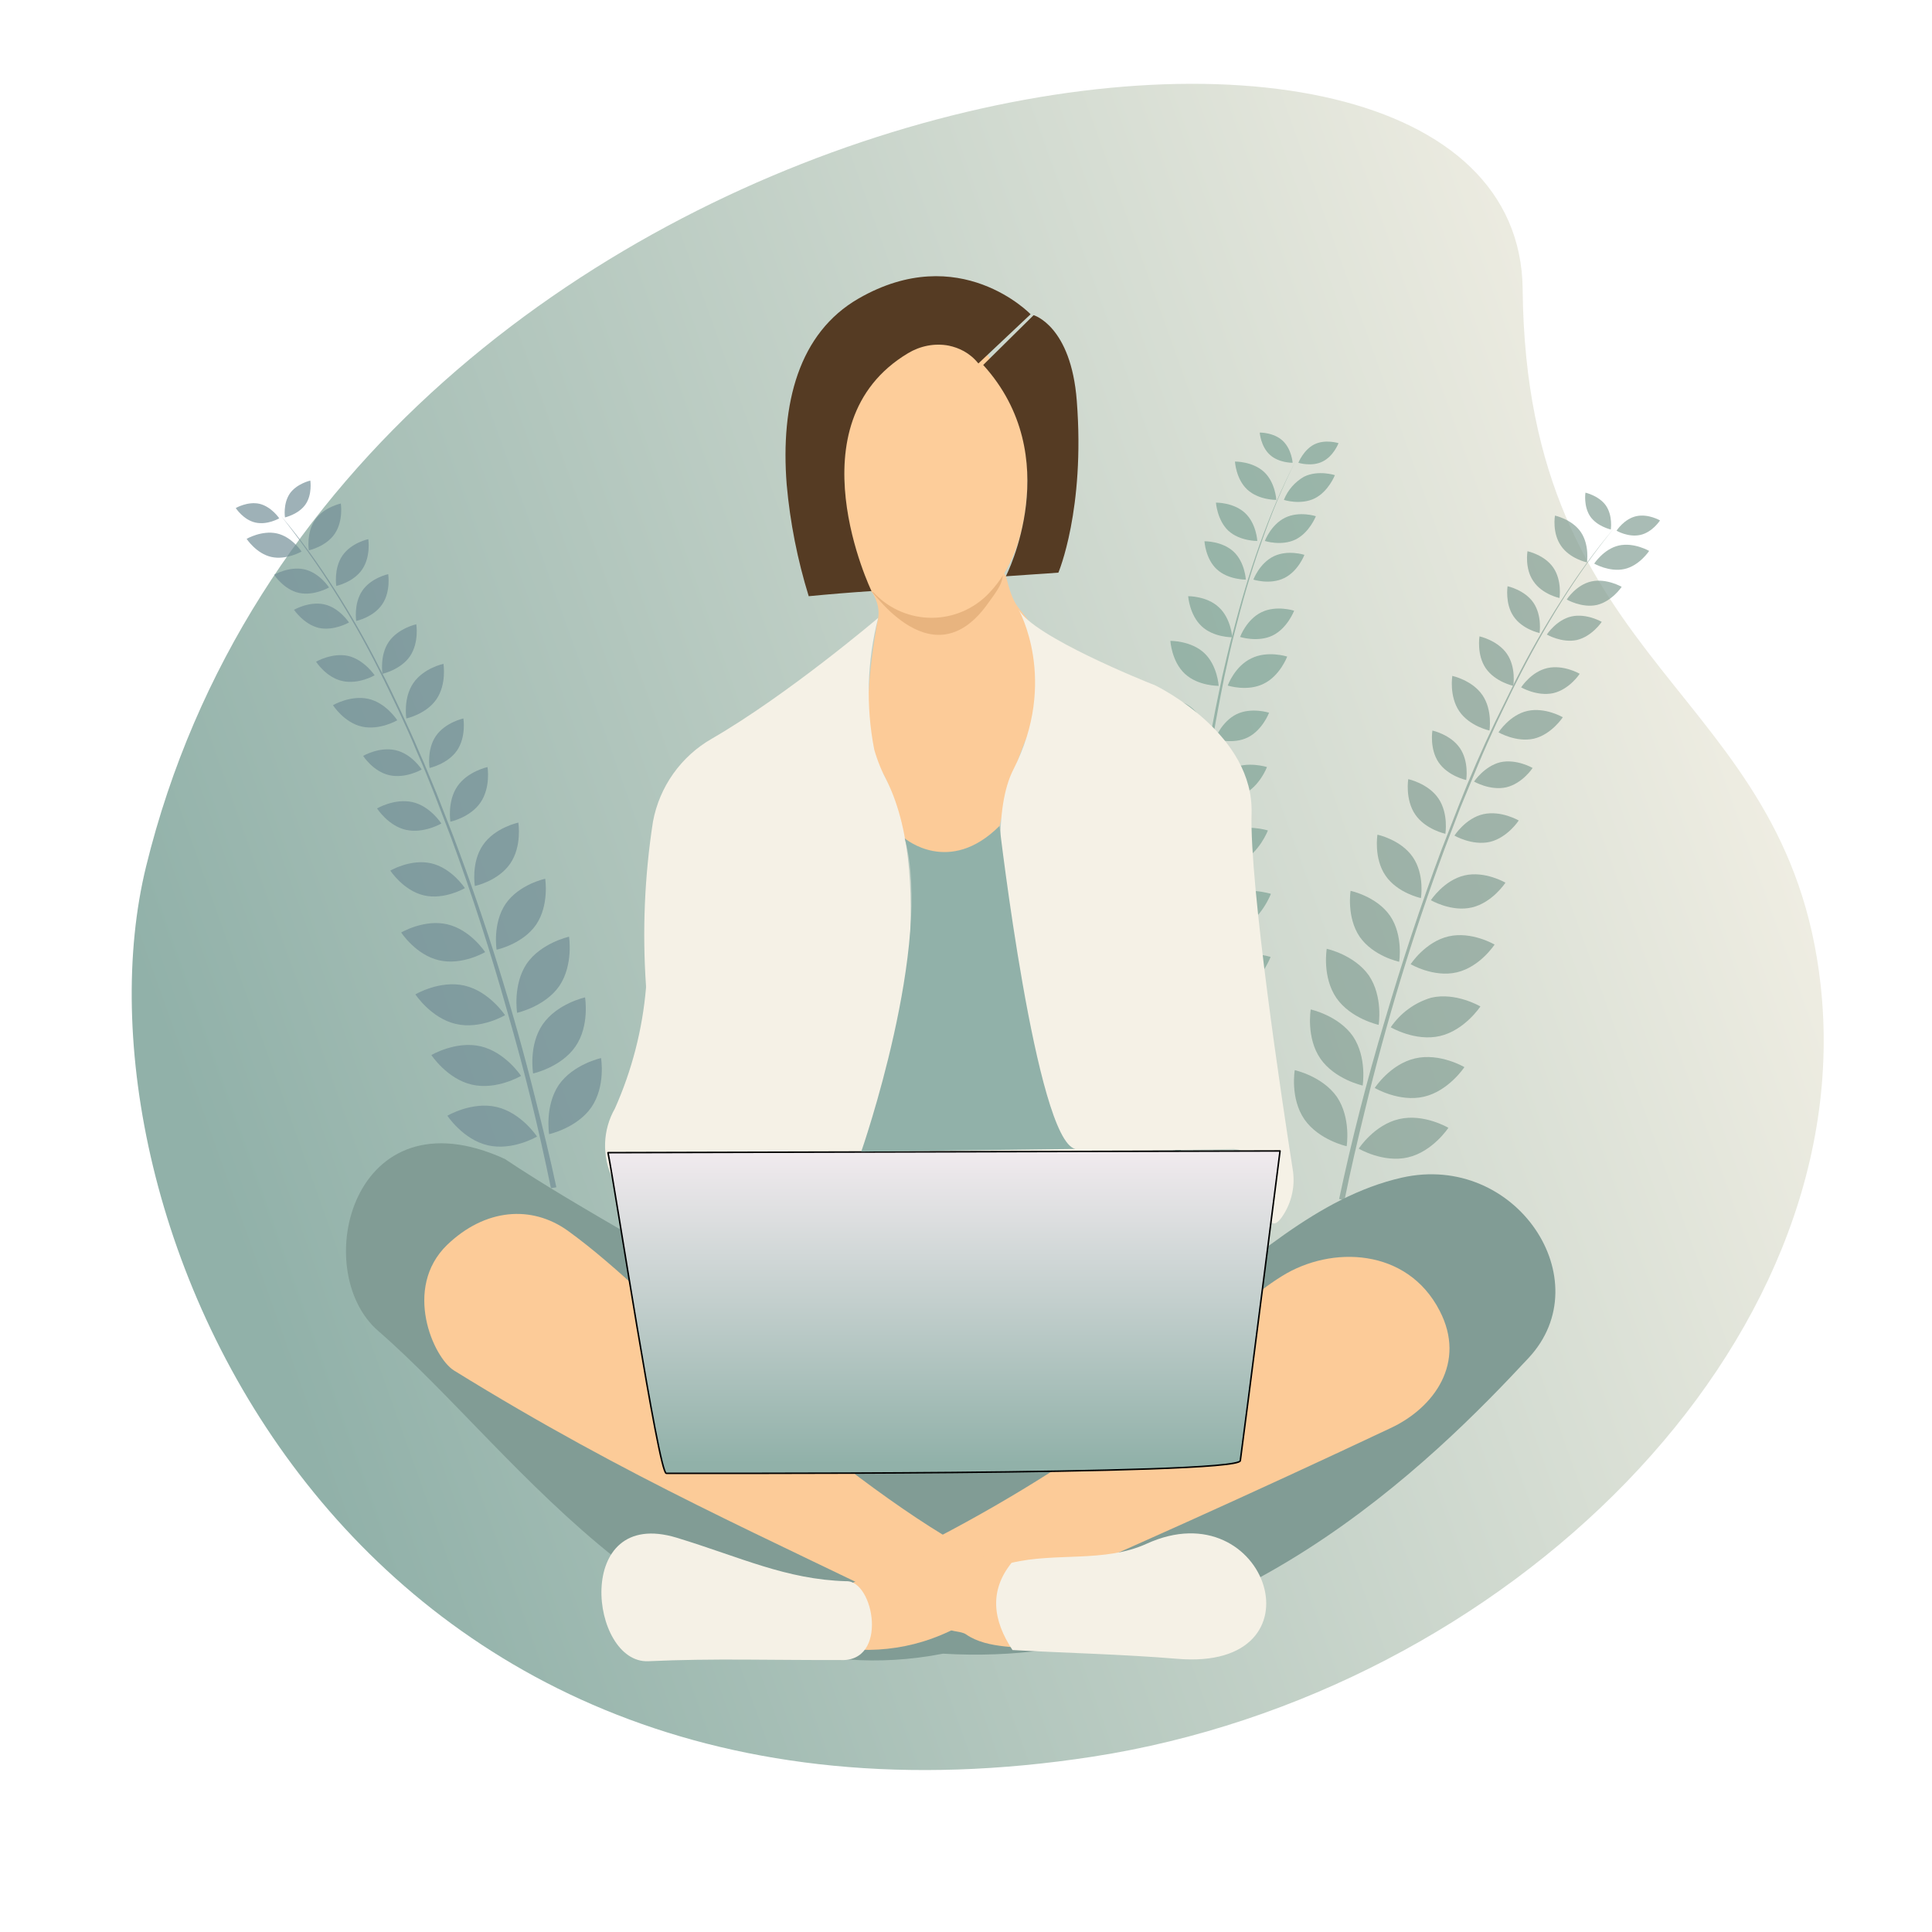
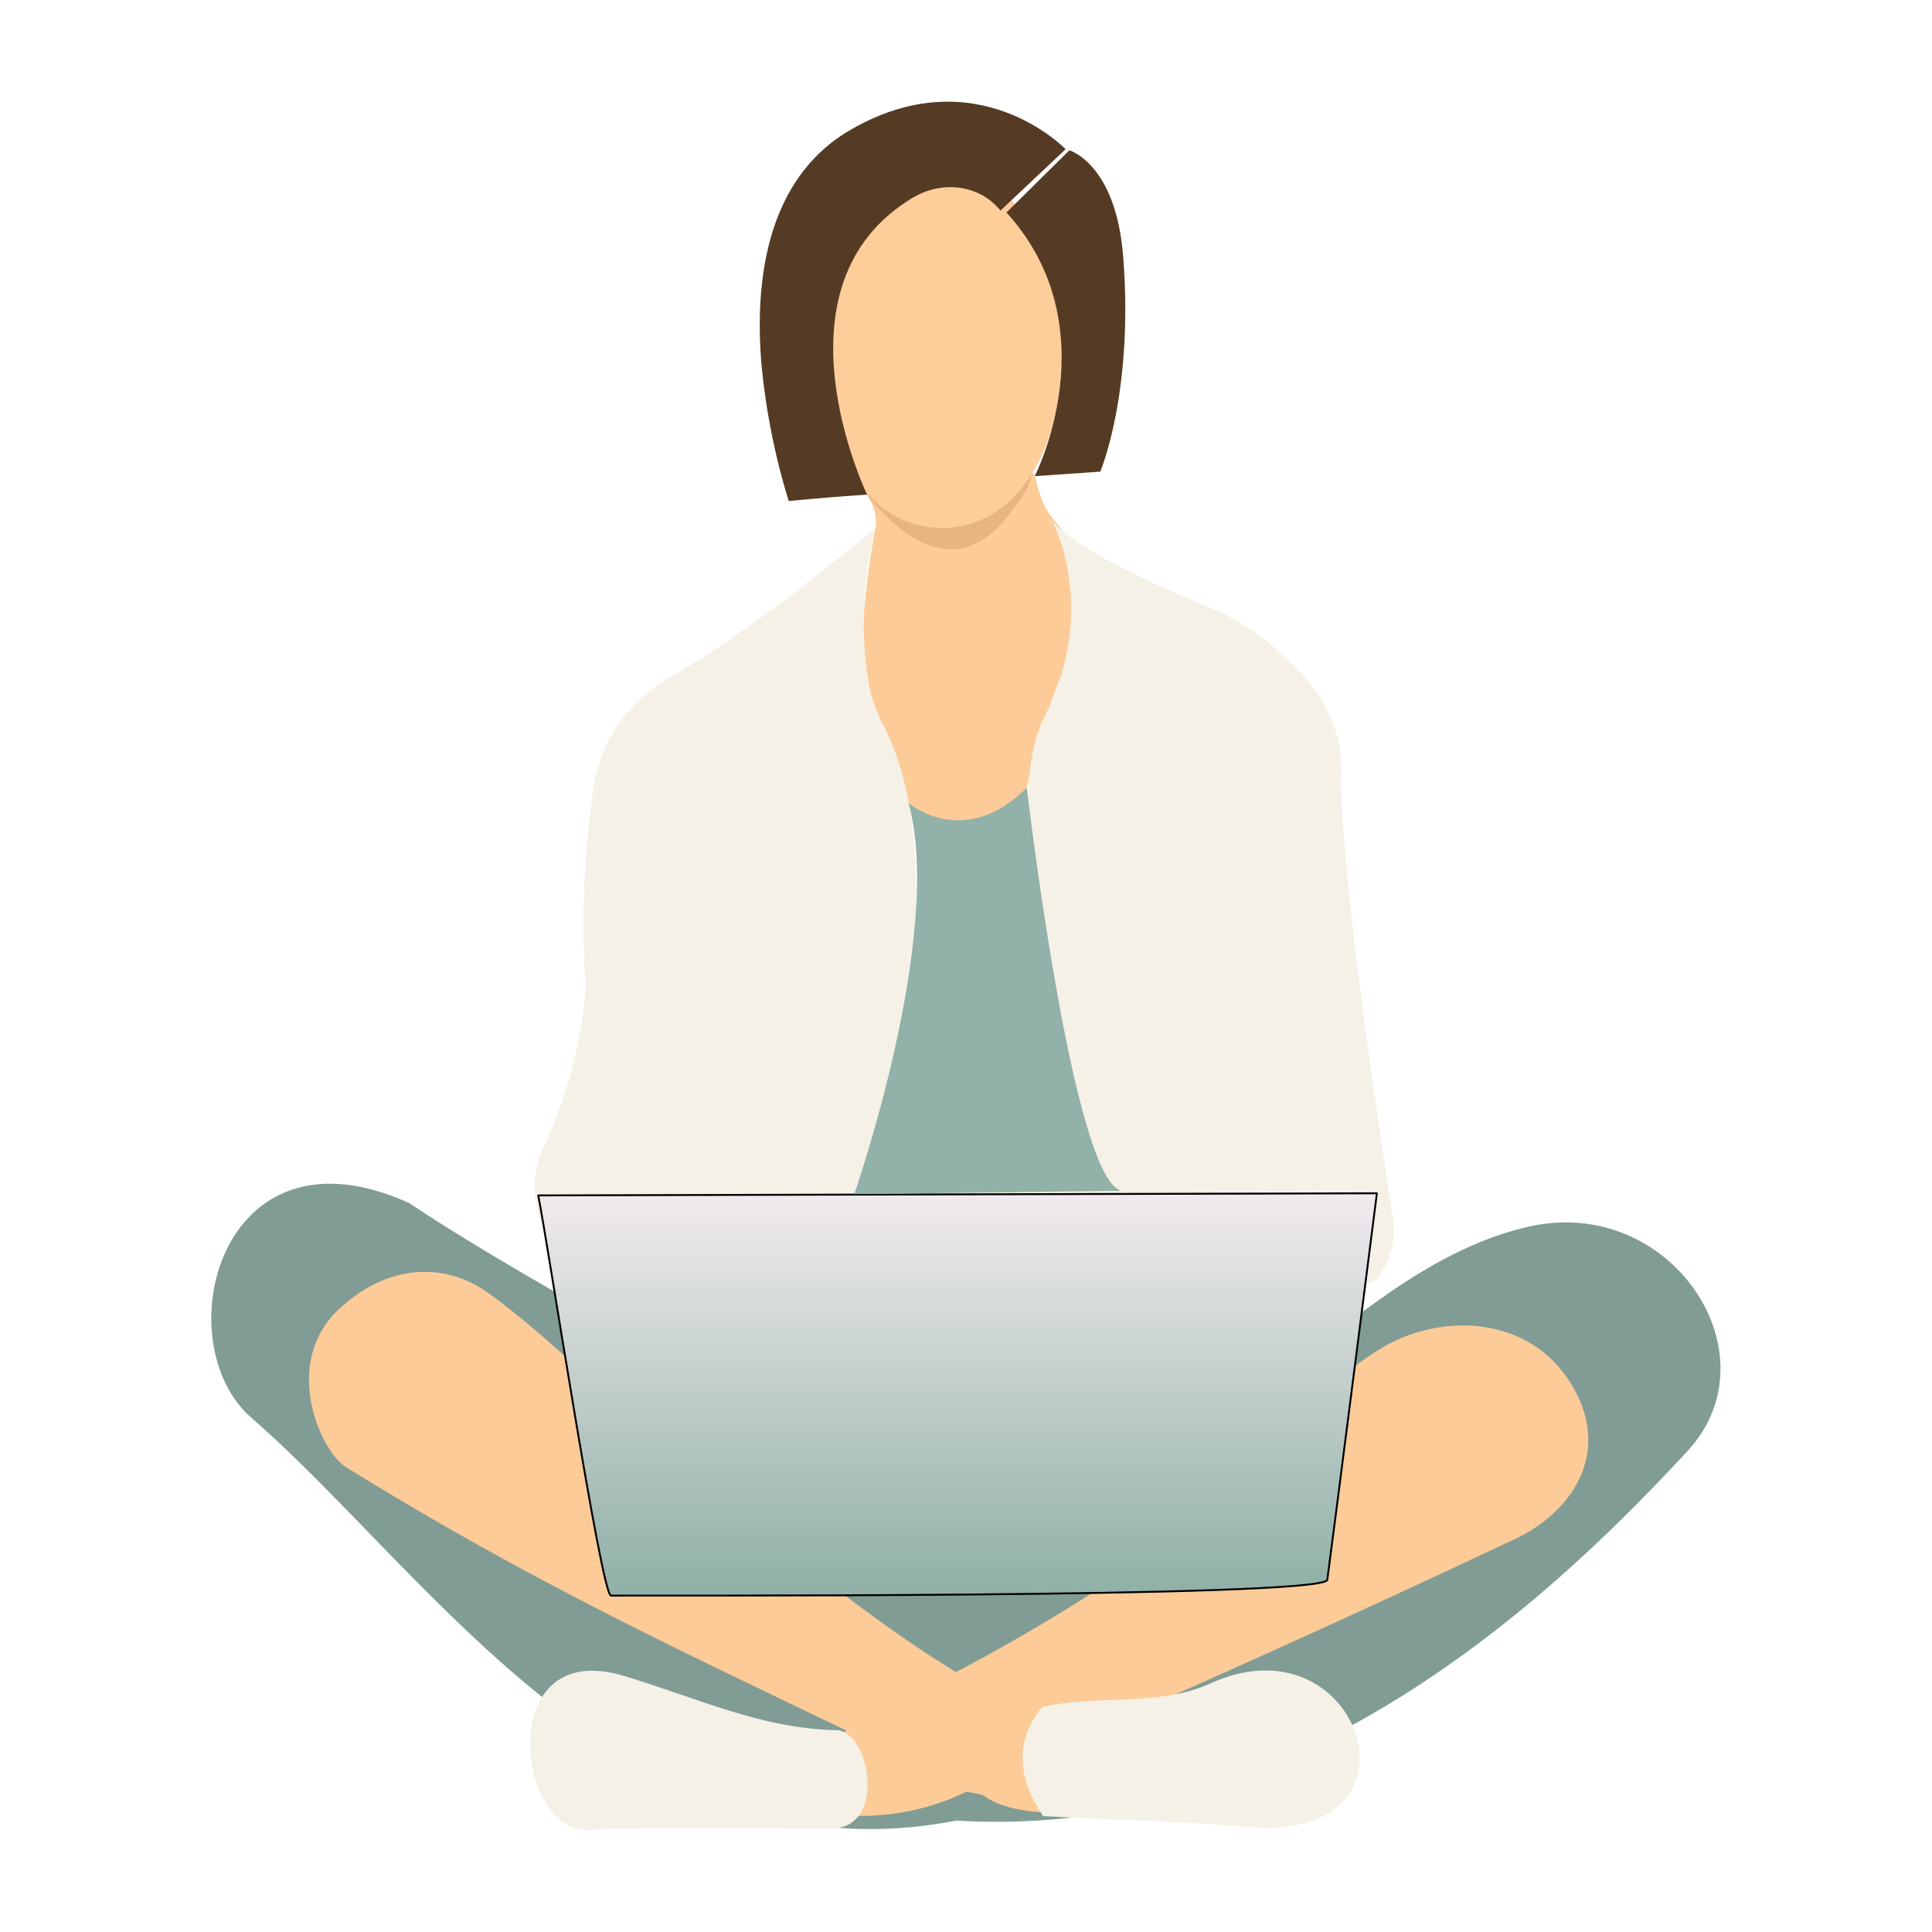
- <svg xmlns="http://www.w3.org/2000/svg" width="100%" height="100%" version="1.1" viewBox="0 0 640 640" xml:space="preserve" style="fill-rule:evenodd;clip-rule:evenodd;stroke-linejoin:round;stroke-miterlimit:2">
-   <path d="M48.4,287C113.6,21 503.1,-35.7 504.4,95.8C505.6,222.5 592.1,227.3 603.1,326.2C616.4,445.7 498.7,560.7 362.1,581.9C113.7,620.3 20.5,400.8 48.4,287Z" style="fill:url(#_Linear1)" />
-   <path d="M209.4,390C209.4,390 209.6,404.8 219.3,412.4C219.3,412.4 214.9,385.8 240.7,385.7C267,385.6 222.1,376.1 209.4,390Z" style="fill:#fdcd9a;fill-rule:nonzero" />
-   <path d="M290.9,204.7C290.9,204.7 283.3,242.7 290.9,253.6C295,259.6 296.9,266.9 297.8,272.3C299.027,280.601 306.226,286.814 314.617,286.814C316.589,286.814 318.546,286.471 320.4,285.8C325.797,283.81 329.831,279.211 331.1,273.6C333.4,263.8 338.2,245.4 343.7,237.6C346.1,234.3 347,230.1 346.7,226.1C346.416,220.097 345.026,214.198 342.6,208.7C338,200.5 336.2,202.8 333.4,191.5C330.7,180.3 285.1,191.2 285.3,191.5C285.3,191.9 292.1,197.7 290.9,204.7Z" style="fill:#fccb98;fill-rule:nonzero" />
-   <path d="M288.7,196.2C286.7,191.8 307.7,226.7 326.9,200.4C331.2,194.5 332.3,193.1 332.3,188.6L332.3,189.6L288.7,196.2Z" style="fill:#e8b47f;fill-rule:nonzero" />
-   <path d="M290,196.9C281.3,188.3 274,172.4 279.7,143.3L280.6,140C282.6,133.8 290,114 305.4,107.1C323.8,98.9 337.8,136.4 339.5,146.5C340.8,154.2 342.7,180.7 327.7,196.4C322.75,201.666 315.836,204.657 308.609,204.657C301.622,204.657 294.918,201.862 290,196.9Z" style="fill:#fdcd9a;fill-rule:nonzero" />
-   <path d="M288.7,195.8C288.7,195.8 261.9,140.3 300.8,117C304.8,114.6 309.6,113.6 314.3,114.5C317.6,115.2 321.2,116.8 324.1,120.4L341.4,104.1C341.4,104.1 317.9,79.6 284.4,98.9C264.6,110.3 258.5,133.7 260.6,160.5C261.724,173.056 264.171,185.458 267.9,197.5C274.824,196.828 281.758,196.261 288.7,195.8Z" style="fill:#553b23;fill-rule:nonzero" />
-   <path d="M325.7,120.9L342.4,104.4C342.4,104.4 354.8,107.9 356.7,132.8C359.5,168.8 350.6,189.7 350.6,189.7L333.2,190.9C333.3,190.7 353.4,151.4 325.7,120.9Z" style="fill:#553b23;fill-rule:nonzero" />
-   <g opacity=".7">
-     <path d="M389.3,389.6C389.066,369.385 389.633,349.17 391,329C392.252,308.833 394.253,288.719 397,268.7L399.2,253.7C400.1,248.7 400.9,243.7 401.9,238.8C402.8,233.8 403.9,228.9 404.9,224C406.1,219.1 407.1,214.2 408.5,209.3C411,199.5 413.9,189.8 417.3,180.3C420.7,170.8 424.6,161.5 429.3,152.5C424.7,161.5 420.9,170.8 417.6,180.4C414.2,189.9 411.5,199.6 409,209.4C407.7,214.3 406.7,219.2 405.6,224.1C403.607,233.964 401.806,243.866 400.2,253.8L398.1,268.8C394.183,298.785 391.946,328.965 391.4,359.2C391.2,369.3 391.1,379.4 391.3,389.4L389.3,389.6Z" style="fill:#7da295;fill-rule:nonzero" />
-     <path d="M392,371.8C392,371.8 401,374.7 408.6,371C416.2,367.3 419.5,358.5 419.5,358.5C419.5,358.5 410.5,355.6 402.9,359.3C397.961,362.117 394.118,366.524 392,371.8Z" style="fill:#7da295;fill-rule:nonzero" />
-     <path d="M365.6,351.1C365.6,351.1 375,351 381.2,356.7C387.4,362.4 387.9,371.9 387.9,371.9C387.9,371.9 378.5,372 372.3,366.3C366.1,360.6 365.6,351.1 365.6,351.1Z" style="fill:#7da295;fill-rule:nonzero" />
-     <path d="M392.7,351.1C392.7,351.1 401.7,354 409.3,350.3C416.9,346.6 420.2,337.8 420.2,337.8C420.2,337.8 411.2,334.9 403.6,338.6C398.641,341.392 394.791,345.807 392.7,351.1Z" style="fill:#7da295;fill-rule:nonzero" />
-     <path d="M366.3,330.4C366.3,330.4 375.7,330.3 381.9,336C388.1,341.7 388.6,351.2 388.6,351.2C388.6,351.2 379.2,351.3 373,345.6C369.1,341.446 366.735,336.081 366.3,330.4Z" style="fill:#7da295;fill-rule:nonzero" />
-     <path d="M393.4,330.3C393.4,330.3 402.4,333.2 410,329.5C417.6,325.8 420.9,317 420.9,317C420.9,317 411.9,314.1 404.3,317.8C399.341,320.592 395.491,325.007 393.4,330.3Z" style="fill:#7da295;fill-rule:nonzero" />
-     <path d="M367,309.6C367,309.6 376.4,309.5 382.6,315.2C388.8,320.9 389.3,330.4 389.3,330.4C389.3,330.4 379.9,330.5 373.7,324.8C367.6,319 367,309.6 367,309.6Z" style="fill:#7da295;fill-rule:nonzero" />
-     <path d="M395.3,308.5C395.3,308.5 403.7,311.2 410.8,307.8C417.9,304.4 421,296.1 421,296.1C421,296.1 412.6,293.4 405.5,296.8C400.837,299.386 397.227,303.528 395.3,308.5Z" style="fill:#7da295;fill-rule:nonzero" />
-     <path d="M370.6,289.2C370.6,289.2 379.4,289.1 385.2,294.5C391,299.9 391.5,308.7 391.5,308.7C391.5,308.7 382.7,308.8 376.9,303.4C371.1,298 370.6,289.2 370.6,289.2Z" style="fill:#7da295;fill-rule:nonzero" />
-     <path d="M397.1,286.3C397.1,286.3 404.6,288.7 410.9,285.6C417.2,282.5 420,275.1 420,275.1C420,275.1 412.5,272.7 406.2,275.8C399.9,278.9 397.1,286.3 397.1,286.3Z" style="fill:#7da295;fill-rule:nonzero" />
-     <path d="M375.1,269C375.1,269 383,268.9 388.1,273.7C393.2,278.5 393.7,286.4 393.7,286.4C393.7,286.4 385.8,286.5 380.7,281.7C375.5,276.9 375.1,269 375.1,269Z" style="fill:#7da295;fill-rule:nonzero" />
-     <path d="M400,263.7C400,263.7 406.5,265.8 411.9,263.1C417.3,260.5 419.7,254.1 419.7,254.1C419.7,254.1 413.2,252 407.8,254.7C402.4,257.4 400,263.7 400,263.7Z" style="fill:#7da295;fill-rule:nonzero" />
-     <path d="M381,248.8C381,248.8 387.8,248.7 392.2,252.8C396.6,256.9 397,263.7 397,263.7C397,263.7 390.2,263.8 385.8,259.7C381.4,255.6 381,248.8 381,248.8Z" style="fill:#7da295;fill-rule:nonzero" />
-     <path d="M402.5,244.8C402.5,244.8 408.4,246.7 413.3,244.3C418.2,241.9 420.4,236.1 420.4,236.1C420.4,236.1 414.5,234.2 409.6,236.6C404.6,239.1 402.5,244.8 402.5,244.8Z" style="fill:#7da295;fill-rule:nonzero" />
-     <path d="M385.2,231.3C385.2,231.3 391.4,231.2 395.4,235C399.4,238.8 399.8,244.9 399.8,244.9C399.8,244.9 393.6,245 389.6,241.2C385.6,237.5 385.2,231.3 385.2,231.3Z" style="fill:#7da295;fill-rule:nonzero" />
-     <g>
-       <path d="M406.7,227.1C406.7,227.1 413.2,229.2 418.6,226.5C424,223.9 426.4,217.5 426.4,217.5C426.4,217.5 419.9,215.4 414.5,218.1C409,220.7 406.7,227.1 406.7,227.1Z" style="fill:#7da295;fill-rule:nonzero" />
-       <path d="M387.7,212.3C387.7,212.3 394.5,212.2 398.9,216.3C403.3,220.4 403.7,227.2 403.7,227.2C403.7,227.2 396.9,227.3 392.5,223.2C388.1,219.1 387.7,212.3 387.7,212.3Z" style="fill:#7da295;fill-rule:nonzero" />
-     </g>
-     <g>
-       <path d="M410.8,211C410.8,211 416.7,212.9 421.6,210.5C426.5,208.1 428.7,202.3 428.7,202.3C428.7,202.3 422.8,200.4 417.9,202.8C412.9,205.2 410.8,211 410.8,211Z" style="fill:#7da295;fill-rule:nonzero" />
-       <path d="M393.6,197.5C393.6,197.5 399.8,197.4 403.8,201.2C407.8,204.9 408.2,211.1 408.2,211.1C408.2,211.1 402,211.2 398,207.4C394,203.6 393.6,197.5 393.6,197.5Z" style="fill:#7da295;fill-rule:nonzero" />
-     </g>
-     <g>
-       <path d="M415.2,192C415.2,192 420.7,193.8 425.4,191.5C430.1,189.2 432.1,183.8 432.1,183.8C432.1,183.8 426.6,182 421.9,184.3C417.2,186.6 415.2,192 415.2,192Z" style="fill:#7da295;fill-rule:nonzero" />
-       <path d="M399,179.3C399,179.3 404.8,179.2 408.6,182.7C412.4,186.2 412.7,192 412.7,192C412.7,192 406.9,192.1 403.1,188.6C399.3,185.1 399,179.3 399,179.3Z" style="fill:#7da295;fill-rule:nonzero" />
-     </g>
-     <g>
-       <path d="M419,179.2C419,179.2 424.5,181 429.2,178.7C433.8,176.4 435.9,171 435.9,171C435.9,171 430.4,169.2 425.7,171.5C421,173.8 419,179.2 419,179.2Z" style="fill:#7da295;fill-rule:nonzero" />
-       <path d="M402.8,166.5C402.8,166.5 408.6,166.4 412.4,169.9C416.2,173.4 416.5,179.2 416.5,179.2C416.5,179.2 410.7,179.3 406.9,175.8C403.2,172.3 402.8,166.5 402.8,166.5Z" style="fill:#7da295;fill-rule:nonzero" />
-     </g>
-     <g>
-       <path d="M425.3,165.6C425.3,165.6 430.8,167.4 435.5,165.1C440.1,162.8 442.2,157.4 442.2,157.4C442.2,157.4 436.7,155.6 432,157.9C428.957,159.63 426.593,162.347 425.3,165.6Z" style="fill:#7da295;fill-rule:nonzero" />
-       <path d="M409.1,152.9C409.1,152.9 414.9,152.8 418.7,156.3C422.5,159.8 422.8,165.6 422.8,165.6C422.8,165.6 417,165.7 413.2,162.2C409.4,158.7 409.1,152.9 409.1,152.9Z" style="fill:#7da295;fill-rule:nonzero" />
-     </g>
-     <g>
-       <path d="M430.1,153.3C430.1,153.3 434.5,154.7 438.1,152.9C441.8,151.1 443.4,146.8 443.4,146.8C443.4,146.8 439,145.4 435.4,147.2C431.8,149 430.1,153.3 430.1,153.3Z" style="fill:#7da295;fill-rule:nonzero" />
-       <path d="M417.3,143.3C417.3,143.3 421.9,143.2 424.9,146C427.9,148.8 428.2,153.3 428.2,153.3C428.2,153.3 423.6,153.4 420.6,150.6C417.6,147.8 417.3,143.3 417.3,143.3Z" style="fill:#7da295;fill-rule:nonzero" />
-     </g>
+ <svg xmlns="http://www.w3.org/2000/svg" width="100%" height="100%" viewBox="0 0 2667 2667" version="1.1" xml:space="preserve" style="fill-rule:evenodd;clip-rule:evenodd;stroke-linejoin:round;stroke-miterlimit:2;">
+   <g>
+     <path d="M784.589,1692.66c0,-0 1.04,76.961 51.481,116.482c0,0 -22.88,-138.323 111.283,-138.843c136.763,-0.52 -96.722,-49.921 -162.764,22.361Z" style="fill:#fdcd9a;fill-rule:nonzero;" />
+     <path d="M1208.4,729.076c-0,-0 -39.521,197.604 -0,254.286c21.32,31.2 31.201,69.161 35.881,97.242c6.38,43.166 43.816,75.474 87.45,75.474c10.255,0 20.431,-1.783 30.072,-5.273c28.065,-10.348 49.043,-34.263 55.642,-63.441c11.96,-50.961 36.92,-146.643 65.521,-187.204c12.48,-17.161 17.16,-39.001 15.6,-59.802c-1.476,-31.216 -8.705,-61.891 -21.32,-90.482c-23.921,-42.641 -33.281,-30.68 -47.841,-89.442c-14.04,-58.241 -251.166,-1.56 -250.126,0c0,2.08 35.361,32.241 29.121,68.642Z" style="fill:#fccb98;fill-rule:nonzero;" />
+     <path d="M1196.96,684.875c-10.401,-22.881 98.802,158.604 198.644,21.84c22.361,-30.68 28.081,-37.96 28.081,-61.361l-0,5.2l-226.725,34.321Z" style="fill:#e8b47f;fill-rule:nonzero;" />
+     <path d="M1203.72,688.515c-45.241,-44.721 -83.202,-127.403 -53.561,-278.726l4.68,-17.161c10.4,-32.24 48.881,-135.203 128.963,-171.084c95.682,-42.641 168.483,152.364 177.324,204.885c6.76,40.041 16.64,177.844 -61.362,259.486c-25.74,27.384 -61.694,42.937 -99.275,42.937c-36.334,0 -71.195,-14.534 -96.769,-40.337Z" style="fill:#fdcd9a;fill-rule:nonzero;" />
+     <path d="M1196.96,682.795c-0,-0 -139.364,-288.607 62.921,-409.769c20.8,-12.481 45.761,-17.681 70.202,-13.001c17.16,3.64 35.88,11.961 50.961,30.681l89.962,-84.762c-0,0 -122.203,-127.403 -296.407,-27.041c-102.962,59.282 -134.683,180.965 -123.763,320.328c5.845,65.292 18.57,129.784 37.961,192.404c36.006,-3.494 72.063,-6.443 108.163,-8.84Z" style="fill:#553b23;fill-rule:nonzero;" />
+     <path d="M1389.36,293.306l86.842,-85.802c-0,0 64.481,18.201 74.362,147.683c14.56,187.205 -31.721,295.887 -31.721,295.887l-90.482,6.24c0.52,-1.04 105.042,-205.404 -39.001,-364.008Z" style="fill:#553b23;fill-rule:nonzero;" />
+     <path d="M1208.4,729.076c-0,-0 -156.004,132.603 -286.527,208.005c-53.14,30.436 -90.258,82.785 -101.402,143.003c-14.472,93.56 -18.481,188.442 -11.96,282.886l-0,3.12c-6.1,71.84 -24.207,142.151 -53.561,208.005c-21.082,36.874 -22.642,81.881 -4.161,120.123c3.849,7.795 11.82,12.75 20.515,12.75c5.439,0 10.707,-1.939 14.846,-5.47c50.993,-43.161 119.847,-59.068 184.604,-42.641l5.201,0.52l845.019,-15.6l7.8,1.04c12.48,4.68 43.681,22.88 48.881,93.602c3.12,44.201 16.12,37.961 27.561,20.8c15.902,-23.832 22.048,-52.89 17.16,-81.122c-18.2,-116.482 -74.362,-489.331 -70.722,-612.053c4.16,-134.684 -154.443,-215.285 -167.443,-221.525l-1.56,-0.52c-13.521,-5.201 -206.445,-82.682 -232.446,-129.483c0,-0 69.682,121.682 -8.84,275.606c-67.081,131.043 33.281,496.611 65.002,602.693c0.577,2.029 0.868,4.129 0.868,6.241c-0,12.485 -10.223,22.787 -22.709,22.88l-248.269,0c-12.267,0 -22.361,-10.093 -22.361,-22.36c0,-1.93 0.25,-3.854 0.744,-5.721c22.36,-96.202 94.642,-408.209 9.36,-582.933c-9.396,-17.524 -16.895,-36 -22.36,-55.121c-14.628,-75.136 -12.319,-152.597 6.76,-226.725Z" style="fill:#f5f1e6;fill-rule:nonzero;" />
+     <path d="M1320.2,2513.24c-454.49,87.882 -726.976,-342.167 -972.942,-555.892c-120.122,-104.003 -44.721,-416.01 217.885,-296.407c134.683,89.962 309.407,179.924 444.09,269.366l717.097,0c121.162,-89.442 237.645,-203.845 384.288,-237.125c196.565,-44.201 342.688,176.804 218.405,310.447c-160.683,172.644 -523.652,539.252 -1008.82,509.611Z" style="fill:#819c95;" />
+     <path d="M1904.17,1862.7c-105.563,65.521 -156.004,162.243 -260.526,243.885c-120.986,87.97 -249.195,165.551 -383.249,231.925c-33.801,9.881 -79.562,49.921 -113.363,59.802c-4.16,52.001 3.121,53.561 -1.04,105.562c83.993,11.082 169.108,-10.525 237.646,-60.321c237.526,-102.25 473.299,-208.52 707.216,-318.767c75.922,-35.361 131.043,-113.363 84.762,-202.285c-55.642,-108.163 -186.165,-112.843 -271.446,-59.801Z" style="fill:#fccb98;" />
+     <path d="M1142.36,2524.16c-109.722,0.52 -219.965,-3.121 -329.687,2.08c-101.402,4.68 -130.523,-267.286 48.881,-212.685c110.762,33.801 187.724,71.761 291.727,74.881c47.841,-2.08 73.841,140.924 -10.921,135.724Z" style="fill:#f5f1e6;" />
+     <path d="M673.827,1784.7c87.882,63.441 174.724,154.443 269.886,236.605c138.323,119.083 281.846,232.965 398.849,300.567c36.271,24.638 80.18,35.522 123.763,30.681c2.08,-0 -17.161,-0 20.28,-1.56c24.441,-1.04 49.921,37.96 60.321,59.801c10.921,23.401 19.241,19.76 29.641,43.161c17.161,36.401 -74.362,53.041 -76.442,52.521c-45.241,-5.72 -102.962,-0.52 -140.403,-26.52c-8.32,-5.721 -24.96,-4.161 -33.281,-10.401c-11.18,-7.919 -23.005,-14.877 -35.36,-20.8c-275.087,-136.243 -508.052,-234.525 -813.299,-423.29c-35.881,-22.36 -88.402,-141.963 -11.96,-216.325c65.521,-62.921 145.603,-69.161 208.005,-24.44Z" style="fill:#fccb98;" />
+     <path d="M1438.24,2356.71c76.442,-18.201 160.684,-0 232.445,-32.761c208.005,-95.162 311.487,219.965 53.041,198.124c-94.122,-7.8 -189.284,-9.88 -283.926,-15.08c-34.321,-52.001 -40.041,-102.442 -1.56,-150.283Z" style="fill:#f5f1e6;" />
+     <path d="M843.522,2202.62c-13,2.08 -88.053,-491.24 -100.534,-552.43l1157.72,-2.943c0,0 -60.373,474.142 -68.465,533.532c-3.499,25.673 -985.079,21.321 -988.719,21.841Z" style="fill:url(#_Linear1);fill-rule:nonzero;stroke:#000;stroke-width:2.6px;" />
+     <path d="M1254.16,1108.68c-0,-0 76.442,65.521 163.284,-21.321c-0,0 62.921,540.812 130.523,556.413l-368.689,4.68c0,-0 124.803,-357.768 74.882,-539.772Z" style="fill:#91b1a9;fill-rule:nonzero;" />
  </g>
-   <path d="M290.9,204.7C290.9,204.7 260.9,230.2 235.8,244.7C225.581,250.553 218.443,260.62 216.3,272.2C213.517,290.192 212.746,308.438 214,326.6L214,327.2C212.827,341.015 209.345,354.536 203.7,367.2C199.646,374.291 199.346,382.946 202.9,390.3C203.64,391.799 205.173,392.752 206.845,392.752C207.891,392.752 208.904,392.379 209.7,391.7C219.506,383.4 232.747,380.341 245.2,383.5L246.2,383.6L408.7,380.6L410.2,380.8C412.6,381.7 418.6,385.2 419.6,398.8C420.2,407.3 422.7,406.1 424.9,402.8C427.958,398.217 429.14,392.629 428.2,387.2C424.7,364.8 413.9,293.1 414.6,269.5C415.4,243.6 384.9,228.1 382.4,226.9L382.1,226.8C379.5,225.8 342.4,210.9 337.4,201.9C337.4,201.9 350.8,225.3 335.7,254.9C322.8,280.1 342.1,350.4 348.2,370.8C348.311,371.19 348.367,371.594 348.367,372C348.367,374.401 346.401,376.382 344,376.4L296.257,376.4C293.898,376.4 291.957,374.459 291.957,372.1C291.957,371.729 292.005,371.359 292.1,371C296.4,352.5 310.3,292.5 293.9,258.9C292.093,255.53 290.651,251.977 289.6,248.3C286.787,233.851 287.231,218.955 290.9,204.7Z" style="fill:#f5f1e6;fill-rule:nonzero" />
-   <path d="M312.4,547.8C225,564.7 172.6,482 125.3,440.9C102.2,420.9 116.7,360.9 167.2,383.9C193.1,401.2 226.7,418.5 252.6,435.7L390.5,435.7C413.8,418.5 436.2,396.5 464.4,390.1C502.2,381.6 530.3,424.1 506.4,449.8C475.5,483 405.7,553.5 312.4,547.8Z" style="fill:#819c95" />
-   <path d="M424.7,422.7C404.4,435.3 394.7,453.9 374.6,469.6C351.334,486.517 326.679,501.436 300.9,514.2C294.4,516.1 285.6,523.8 279.1,525.7C278.3,535.7 279.7,536 278.9,546C295.052,548.131 311.42,543.976 324.6,534.4C370.277,514.737 415.617,494.301 460.6,473.1C475.2,466.3 485.8,451.3 476.9,434.2C466.2,413.4 441.1,412.5 424.7,422.7Z" style="fill:#fccb98" />
-   <path d="M278.2,549.9C257.1,550 235.9,549.3 214.8,550.3C195.3,551.2 189.7,498.9 224.2,509.4C245.5,515.9 260.3,523.2 280.3,523.8C289.5,523.4 294.5,550.9 278.2,549.9Z" style="fill:#f5f1e6" />
-   <path d="M188.1,407.7C205,419.9 221.7,437.4 240,453.2C266.6,476.1 294.2,498 316.7,511C323.675,515.738 332.119,517.831 340.5,516.9C340.9,516.9 337.2,516.9 344.4,516.6C349.1,516.4 354,523.9 356,528.1C358.1,532.6 359.7,531.9 361.7,536.4C365,543.4 347.4,546.6 347,546.5C338.3,545.4 327.2,546.4 320,541.4C318.4,540.3 315.2,540.6 313.6,539.4C311.45,537.877 309.176,536.539 306.8,535.4C253.9,509.2 209.1,490.3 150.4,454C143.5,449.7 133.4,426.7 148.1,412.4C160.7,400.3 176.1,399.1 188.1,407.7Z" style="fill:#fccb98" />
-   <path d="M335.1,517.7C349.8,514.2 366,517.7 379.8,511.4C419.8,493.1 439.7,553.7 390,549.5C371.9,548 353.6,547.6 335.4,546.6C328.8,536.6 327.7,526.9 335.1,517.7Z" style="fill:#f5f1e6" />
-   <path d="M220.733,488.067C218.233,488.467 203.8,393.6 201.4,381.833L424.033,381.267C424.033,381.267 412.423,472.446 410.867,483.867C410.194,488.804 221.433,487.967 220.733,488.067Z" style="fill:url(#_Linear2);fill-rule:nonzero;stroke:#000;stroke-width:.5px" />
-   <g opacity=".68">
-     <path d="M443.6,397.2C447.8,377.438 452.804,357.855 458.6,338.5C464.3,319.1 470.6,299.9 477.7,281L483.2,266.9C486.895,257.49 490.931,248.217 495.3,239.1L502,225.5C506.55,216.484 511.556,207.706 517,199.2C522.4,190.7 528.3,182.5 534.8,174.8C528.4,182.6 522.6,190.8 517.2,199.4C511.858,207.965 506.92,216.774 502.4,225.8C500.1,230.3 498,234.9 495.8,239.4C493.7,244 491.6,248.6 489.7,253.2L483.9,267.2L478.5,281.3C468.006,309.657 459.191,338.607 452.1,368C449.7,377.8 447.4,387.6 445.4,397.5L443.6,397.2Z" style="fill:#819d92;fill-rule:nonzero" />
-     <path d="M450.1,380.5C450.1,380.5 458.2,385.3 466.4,383.4C474.6,381.5 479.8,373.6 479.8,373.6C479.8,373.6 471.7,368.8 463.5,370.7C455.2,372.6 450.1,380.5 450.1,380.5Z" style="fill:#819d92;fill-rule:nonzero" />
-     <path d="M428.9,354.5C428.9,354.5 438.1,356.5 442.9,363.4C447.6,370.4 446.1,379.7 446.1,379.7C446.1,379.7 436.9,377.7 432.1,370.8C427.3,363.8 428.9,354.5 428.9,354.5Z" style="fill:#819d92;fill-rule:nonzero" />
-     <path d="M455.4,360.4C455.4,360.4 463.5,365.2 471.7,363.3C479.9,361.4 485.1,353.5 485.1,353.5C485.1,353.5 477,348.7 468.8,350.6C460.5,352.5 455.4,360.4 455.4,360.4Z" style="fill:#819d92;fill-rule:nonzero" />
-     <path d="M434.2,334.4C434.2,334.4 443.4,336.4 448.2,343.3C452.9,350.3 451.4,359.6 451.4,359.6C451.4,359.6 442.2,357.6 437.4,350.7C432.6,343.7 434.2,334.4 434.2,334.4Z" style="fill:#819d92;fill-rule:nonzero" />
-     <path d="M460.7,340.3C460.7,340.3 468.8,345.1 477,343.2C485.2,341.3 490.4,333.4 490.4,333.4C490.4,333.4 482.3,328.6 474.1,330.5C468.638,332.122 463.902,335.586 460.7,340.3Z" style="fill:#819d92;fill-rule:nonzero" />
-     <path d="M439.5,314.3C439.5,314.3 448.7,316.3 453.5,323.2C458.2,330.2 456.7,339.5 456.7,339.5C456.7,339.5 447.5,337.5 442.7,330.6C437.9,323.6 439.5,314.3 439.5,314.3Z" style="fill:#819d92;fill-rule:nonzero" />
-     <path d="M467.3,319.4C467.3,319.4 474.9,323.9 482.6,322.1C490.3,320.3 495.1,312.9 495.1,312.9C495.1,312.9 487.5,308.4 479.8,310.2C472.1,312 467.3,319.4 467.3,319.4Z" style="fill:#819d92;fill-rule:nonzero" />
-     <path d="M447.4,295.1C447.4,295.1 456,296.9 460.5,303.4C464.9,309.9 463.5,318.6 463.5,318.6C463.5,318.6 454.9,316.8 450.4,310.3C446,303.8 447.4,295.1 447.4,295.1Z" style="fill:#819d92;fill-rule:nonzero" />
-     <path d="M474,298.2C474,298.2 480.8,302.2 487.6,300.6C494.4,299 498.7,292.4 498.7,292.4C498.7,292.4 491.9,288.4 485.1,290C478.3,291.6 474,298.2 474,298.2Z" style="fill:#819d92;fill-rule:nonzero" />
-     <path d="M456.3,276.5C456.3,276.5 464,278.1 468,283.9C472,289.7 470.7,297.5 470.7,297.5C470.7,297.5 463,295.9 459,290.1C455,284.3 456.3,276.5 456.3,276.5Z" style="fill:#819d92;fill-rule:nonzero" />
-     <path d="M481.8,276.8C481.8,276.8 487.6,280.2 493.5,278.9C499.4,277.5 503.1,271.8 503.1,271.8C503.1,271.8 497.3,268.4 491.4,269.7C485.5,271 481.8,276.8 481.8,276.8Z" style="fill:#819d92;fill-rule:nonzero" />
-     <path d="M466.5,258.1C466.5,258.1 473.1,259.5 476.5,264.5C479.9,269.5 478.8,276.2 478.8,276.2C478.8,276.2 472.2,274.8 468.8,269.8C465.4,264.8 466.5,258.1 466.5,258.1Z" style="fill:#819d92;fill-rule:nonzero" />
-     <path d="M488.3,258.9C488.3,258.9 493.6,262 499,260.8C504.4,259.5 507.7,254.4 507.7,254.4C507.7,254.4 502.4,251.3 497,252.5C491.7,253.8 488.3,258.9 488.3,258.9Z" style="fill:#819d92;fill-rule:nonzero" />
-     <path d="M474.5,242C474.5,242 480.5,243.3 483.6,247.8C486.7,252.3 485.7,258.4 485.7,258.4C485.7,258.4 479.7,257.1 476.6,252.6C473.5,248.1 474.5,242 474.5,242Z" style="fill:#819d92;fill-rule:nonzero" />
-     <g>
-       <path d="M496.4,242.6C496.4,242.6 502.2,246 508.1,244.7C514,243.3 517.7,237.6 517.7,237.6C517.7,237.6 511.9,234.2 506,235.5C500.1,236.8 496.4,242.6 496.4,242.6Z" style="fill:#819d92;fill-rule:nonzero" />
-       <path d="M481.1,223.9C481.1,223.9 487.7,225.3 491.1,230.3C494.5,235.3 493.4,242 493.4,242C493.4,242 486.8,240.6 483.4,235.6C480,230.6 481.1,223.9 481.1,223.9Z" style="fill:#819d92;fill-rule:nonzero" />
-     </g>
-     <g>
-       <path d="M503.9,227.7C503.9,227.7 509.2,230.8 514.6,229.6C520,228.3 523.3,223.2 523.3,223.2C523.3,223.2 518,220.1 512.6,221.3C507.2,222.5 503.9,227.7 503.9,227.7Z" style="fill:#819d92;fill-rule:nonzero" />
-       <path d="M490.1,210.8C490.1,210.8 496.1,212.1 499.2,216.6C502.3,221.1 501.3,227.2 501.3,227.2C501.3,227.2 495.3,225.9 492.2,221.4C489.1,216.9 490.1,210.8 490.1,210.8Z" style="fill:#819d92;fill-rule:nonzero" />
-     </g>
-     <g>
-       <path d="M512.4,210.2C512.4,210.2 517.4,213.1 522.4,212C527.4,210.8 530.6,206 530.6,206C530.6,206 525.6,203.1 520.6,204.2C515.6,205.3 512.4,210.2 512.4,210.2Z" style="fill:#819d92;fill-rule:nonzero" />
-       <path d="M499.4,194.2C499.4,194.2 505.1,195.4 508,199.7C510.9,204 510,209.7 510,209.7C510,209.7 504.3,208.5 501.4,204.2C498.5,200 499.4,194.2 499.4,194.2Z" style="fill:#819d92;fill-rule:nonzero" />
-     </g>
-     <g>
-       <path d="M519,198.6C519,198.6 524,201.5 529,200.4C534,199.2 537.2,194.4 537.2,194.4C537.2,194.4 532.2,191.5 527.2,192.6C522.1,193.7 519,198.6 519,198.6Z" style="fill:#819d92;fill-rule:nonzero" />
-       <path d="M506,182.6C506,182.6 511.7,183.8 514.6,188.1C517.5,192.4 516.6,198.1 516.6,198.1C516.6,198.1 510.9,196.9 508,192.6C505,188.4 506,182.6 506,182.6Z" style="fill:#819d92;fill-rule:nonzero" />
-     </g>
-     <g>
-       <path d="M528.1,186.7C528.1,186.7 533.1,189.6 538.1,188.5C543.1,187.4 546.3,182.5 546.3,182.5C546.3,182.5 541.3,179.6 536.3,180.7C531.3,181.8 528.1,186.7 528.1,186.7Z" style="fill:#819d92;fill-rule:nonzero" />
-       <path d="M515.1,170.8C515.1,170.8 520.8,172 523.7,176.3C526.6,180.6 525.7,186.3 525.7,186.3C525.7,186.3 520,185.1 517.1,180.8C514.1,176.5 515.1,170.8 515.1,170.8Z" style="fill:#819d92;fill-rule:nonzero" />
-     </g>
-     <g>
-       <path d="M535.5,175.8C535.5,175.8 539.4,178.1 543.4,177.2C547.4,176.3 549.9,172.4 549.9,172.4C549.9,172.4 546,170.1 542,171C538,171.9 535.5,175.8 535.5,175.8Z" style="fill:#819d92;fill-rule:nonzero" />
-       <path d="M525.2,163.2C525.2,163.2 529.7,164.2 532,167.5C534.3,170.9 533.6,175.4 533.6,175.4C533.6,175.4 529.1,174.4 526.8,171.1C524.5,167.7 525.2,163.2 525.2,163.2Z" style="fill:#819d92;fill-rule:nonzero" />
-     </g>
-   </g>
-   <g opacity=".68">
-     <path d="M182.5,393.6C178.468,373.844 173.631,354.261 168,334.9C162.555,315.497 156.35,296.316 149.4,277.4L144,263.3C142.1,258.6 140.3,253.9 138.2,249.3C136.3,244.6 134.2,240.1 132.1,235.5C129.9,230.9 127.8,226.4 125.5,221.9C116.463,203.842 105.607,186.754 93.1,170.9C99.6,178.6 105.5,186.8 110.9,195.3C116.344,203.806 121.35,212.584 125.9,221.6C128.3,226.1 130.4,230.6 132.6,235.2C134.7,239.8 136.9,244.4 138.8,249C140.9,253.6 142.7,258.3 144.7,263L150.2,277.1C160.922,305.445 169.971,334.395 177.3,363.8C179.8,373.6 182.2,383.4 184.3,393.3L182.5,393.6Z" style="fill:#718c95;fill-rule:nonzero" />
-     <path d="M177.9,376.5C177.9,376.5 169.8,381.3 161.6,379.4C153.4,377.5 148.2,369.6 148.2,369.6C148.2,369.6 156.3,364.8 164.5,366.7C172.7,368.6 177.9,376.5 177.9,376.5Z" style="fill:#718c95;fill-rule:nonzero" />
-     <path d="M199.1,350.5C199.1,350.5 189.9,352.5 185.1,359.4C180.4,366.4 181.9,375.7 181.9,375.7C181.9,375.7 191.1,373.7 195.9,366.8C200.7,359.8 199.1,350.5 199.1,350.5Z" style="fill:#718c95;fill-rule:nonzero" />
-     <path d="M172.6,356.4C172.6,356.4 164.5,361.2 156.3,359.3C148.1,357.4 142.9,349.5 142.9,349.5C142.9,349.5 151,344.7 159.2,346.6C167.4,348.5 172.6,356.4 172.6,356.4Z" style="fill:#718c95;fill-rule:nonzero" />
-     <path d="M193.8,330.4C193.8,330.4 184.6,332.4 179.8,339.3C175,346.2 176.6,355.6 176.6,355.6C176.6,355.6 185.8,353.6 190.6,346.7C195.4,339.8 193.8,330.4 193.8,330.4Z" style="fill:#718c95;fill-rule:nonzero" />
-     <path d="M167.3,336.3C167.3,336.3 159.2,341.1 151,339.2C142.8,337.3 137.6,329.4 137.6,329.4C137.6,329.4 145.7,324.6 153.9,326.5C162.1,328.4 167.3,336.3 167.3,336.3Z" style="fill:#718c95;fill-rule:nonzero" />
-     <path d="M188.5,310.3C188.5,310.3 179.3,312.3 174.5,319.2C169.8,326.2 171.3,335.5 171.3,335.5C171.3,335.5 180.5,333.5 185.3,326.6C190,319.6 188.5,310.3 188.5,310.3Z" style="fill:#718c95;fill-rule:nonzero" />
-     <path d="M160.7,315.4C160.7,315.4 153.1,319.9 145.4,318.1C137.7,316.3 132.9,308.9 132.9,308.9C132.9,308.9 140.5,304.4 148.2,306.2C155.9,308 160.7,315.4 160.7,315.4Z" style="fill:#718c95;fill-rule:nonzero" />
-     <path d="M180.6,291.1C180.6,291.1 172,292.9 167.5,299.4C163.1,305.9 164.5,314.6 164.5,314.6C164.5,314.6 173.1,312.8 177.6,306.3C182,299.8 180.6,291.1 180.6,291.1Z" style="fill:#718c95;fill-rule:nonzero" />
-     <path d="M154,294.2C154,294.2 147.2,298.2 140.4,296.6C133.6,295 129.3,288.4 129.3,288.4C129.3,288.4 136.1,284.4 142.9,286C149.7,287.6 154,294.2 154,294.2Z" style="fill:#718c95;fill-rule:nonzero" />
-     <path d="M171.7,272.5C171.7,272.5 164,274.1 160,279.9C156,285.7 157.3,293.5 157.3,293.5C157.3,293.5 165,291.9 169,286.1C173,280.3 171.7,272.5 171.7,272.5Z" style="fill:#718c95;fill-rule:nonzero" />
-     <path d="M146.2,272.8C146.2,272.8 140.4,276.2 134.5,274.9C128.6,273.6 124.9,267.8 124.9,267.8C124.9,267.8 130.7,264.4 136.6,265.7C142.5,267 146.2,272.8 146.2,272.8Z" style="fill:#718c95;fill-rule:nonzero" />
-     <path d="M161.5,254.1C161.5,254.1 154.9,255.5 151.5,260.5C148.1,265.5 149.2,272.2 149.2,272.2C149.2,272.2 155.8,270.8 159.2,265.8C162.6,260.8 161.5,254.1 161.5,254.1Z" style="fill:#718c95;fill-rule:nonzero" />
-     <path d="M139.7,254.9C139.7,254.9 134.4,258 129,256.8C123.6,255.6 120.3,250.4 120.3,250.4C120.3,250.4 125.6,247.3 131,248.5C136.4,249.7 139.7,254.9 139.7,254.9Z" style="fill:#718c95;fill-rule:nonzero" />
-     <path d="M153.5,238C153.5,238 147.5,239.3 144.4,243.8C141.3,248.3 142.3,254.4 142.3,254.4C142.3,254.4 148.3,253.1 151.4,248.6C154.5,244 153.5,238 153.5,238Z" style="fill:#718c95;fill-rule:nonzero" />
-     <g>
-       <path d="M131.6,238.6C131.6,238.6 125.8,242 119.9,240.7C114,239.4 110.3,233.6 110.3,233.6C110.3,233.6 116.1,230.2 122,231.5C127.9,232.8 131.6,238.6 131.6,238.6Z" style="fill:#718c95;fill-rule:nonzero" />
-       <path d="M146.9,219.9C146.9,219.9 140.3,221.3 136.9,226.3C133.5,231.3 134.6,238 134.6,238C134.6,238 141.2,236.6 144.6,231.6C148,226.6 146.9,219.9 146.9,219.9Z" style="fill:#718c95;fill-rule:nonzero" />
-     </g>
-     <g>
-       <path d="M124.1,223.7C124.1,223.7 118.8,226.8 113.4,225.6C108,224.4 104.7,219.2 104.7,219.2C104.7,219.2 110,216.1 115.4,217.3C120.7,218.6 124.1,223.7 124.1,223.7Z" style="fill:#718c95;fill-rule:nonzero" />
-       <path d="M137.9,206.8C137.9,206.8 131.9,208.1 128.8,212.6C125.7,217.1 126.7,223.2 126.7,223.2C126.7,223.2 132.7,221.9 135.8,217.4C138.9,212.8 137.9,206.8 137.9,206.8Z" style="fill:#718c95;fill-rule:nonzero" />
-     </g>
-     <g>
-       <path d="M115.6,206.2C115.6,206.2 110.6,209.1 105.6,208C100.6,206.8 97.4,202 97.4,202C97.4,202 102.4,199.1 107.4,200.2C112.4,201.3 115.6,206.2 115.6,206.2Z" style="fill:#718c95;fill-rule:nonzero" />
-       <path d="M128.6,190.2C128.6,190.2 122.9,191.4 120,195.7C117.1,200 118,205.7 118,205.7C118,205.7 123.7,204.5 126.6,200.2C129.5,196 128.6,190.2 128.6,190.2Z" style="fill:#718c95;fill-rule:nonzero" />
-     </g>
-     <g>
-       <path d="M109,194.6C109,194.6 104,197.5 99,196.4C94,195.3 90.8,190.4 90.8,190.4C90.8,190.4 95.8,187.5 100.8,188.6C105.8,189.7 109,194.6 109,194.6Z" style="fill:#718c95;fill-rule:nonzero" />
-       <path d="M122,178.6C122,178.6 116.3,179.8 113.4,184.1C110.5,188.4 111.4,194.1 111.4,194.1C111.4,194.1 117.1,192.9 120,188.6C122.9,184.3 122,178.6 122,178.6Z" style="fill:#718c95;fill-rule:nonzero" />
-     </g>
-     <g>
-       <path d="M99.9,182.7C99.9,182.7 94.9,185.6 89.9,184.5C84.9,183.4 81.7,178.5 81.7,178.5C81.7,178.5 86.7,175.6 91.7,176.7C96.7,177.8 99.9,182.7 99.9,182.7Z" style="fill:#718c95;fill-rule:nonzero" />
-       <path d="M112.9,166.8C112.9,166.8 107.2,168 104.3,172.3C101.4,176.6 102.3,182.3 102.3,182.3C102.3,182.3 108,181.1 110.9,176.8C113.8,172.5 112.9,166.8 112.9,166.8Z" style="fill:#718c95;fill-rule:nonzero" />
-     </g>
-     <g>
-       <path d="M92.5,171.7C92.5,171.7 88.6,174 84.6,173.1C80.6,172.2 78.1,168.3 78.1,168.3C78.1,168.3 82,166 86,166.9C90,167.9 92.5,171.7 92.5,171.7Z" style="fill:#718c95;fill-rule:nonzero" />
-       <path d="M102.8,159.2C102.8,159.2 98.3,160.2 96,163.5C93.7,166.9 94.4,171.4 94.4,171.4C94.4,171.4 98.9,170.4 101.2,167.1C103.5,163.8 102.8,159.2 102.8,159.2Z" style="fill:#718c95;fill-rule:nonzero" />
-     </g>
-   </g>
-   <path d="M299.7,277.7C299.7,277.7 314.4,290.3 331.1,273.6C331.1,273.6 343.2,377.6 356.2,380.6L285.3,381.5C285.3,381.5 309.3,312.7 299.7,277.7Z" style="fill:#91b1a9;fill-rule:nonzero" />
  <defs>
-     <linearGradient id="_Linear1" x1="0" x2="1" y1="0" y2="0" gradientTransform="matrix(529.7,-183.4,183.4,529.7,76.7,402.6)" gradientUnits="userSpaceOnUse">
-       <stop offset="0" style="stop-color:#91b1a9;stop-opacity:1" />
-       <stop offset="1" style="stop-color:#f5f1e6;stop-opacity:1" />
-     </linearGradient>
-     <linearGradient id="_Linear2" x1="0" x2="1" y1="0" y2="0" gradientTransform="matrix(6.36816e-15,104,-104,6.36816e-15,317.5,380.6)" gradientUnits="userSpaceOnUse">
+     <linearGradient id="_Linear1" x1="0" y1="0" x2="1" y2="0" gradientUnits="userSpaceOnUse" gradientTransform="matrix(3.31152e-14,540.812,-540.812,3.31152e-14,1346.72,1643.78)">
      <stop offset="0" style="stop-color:#f2ebef;stop-opacity:1" />
      <stop offset="1" style="stop-color:#91b1a9;stop-opacity:1" />
    </linearGradient>
  </defs>
</svg>
